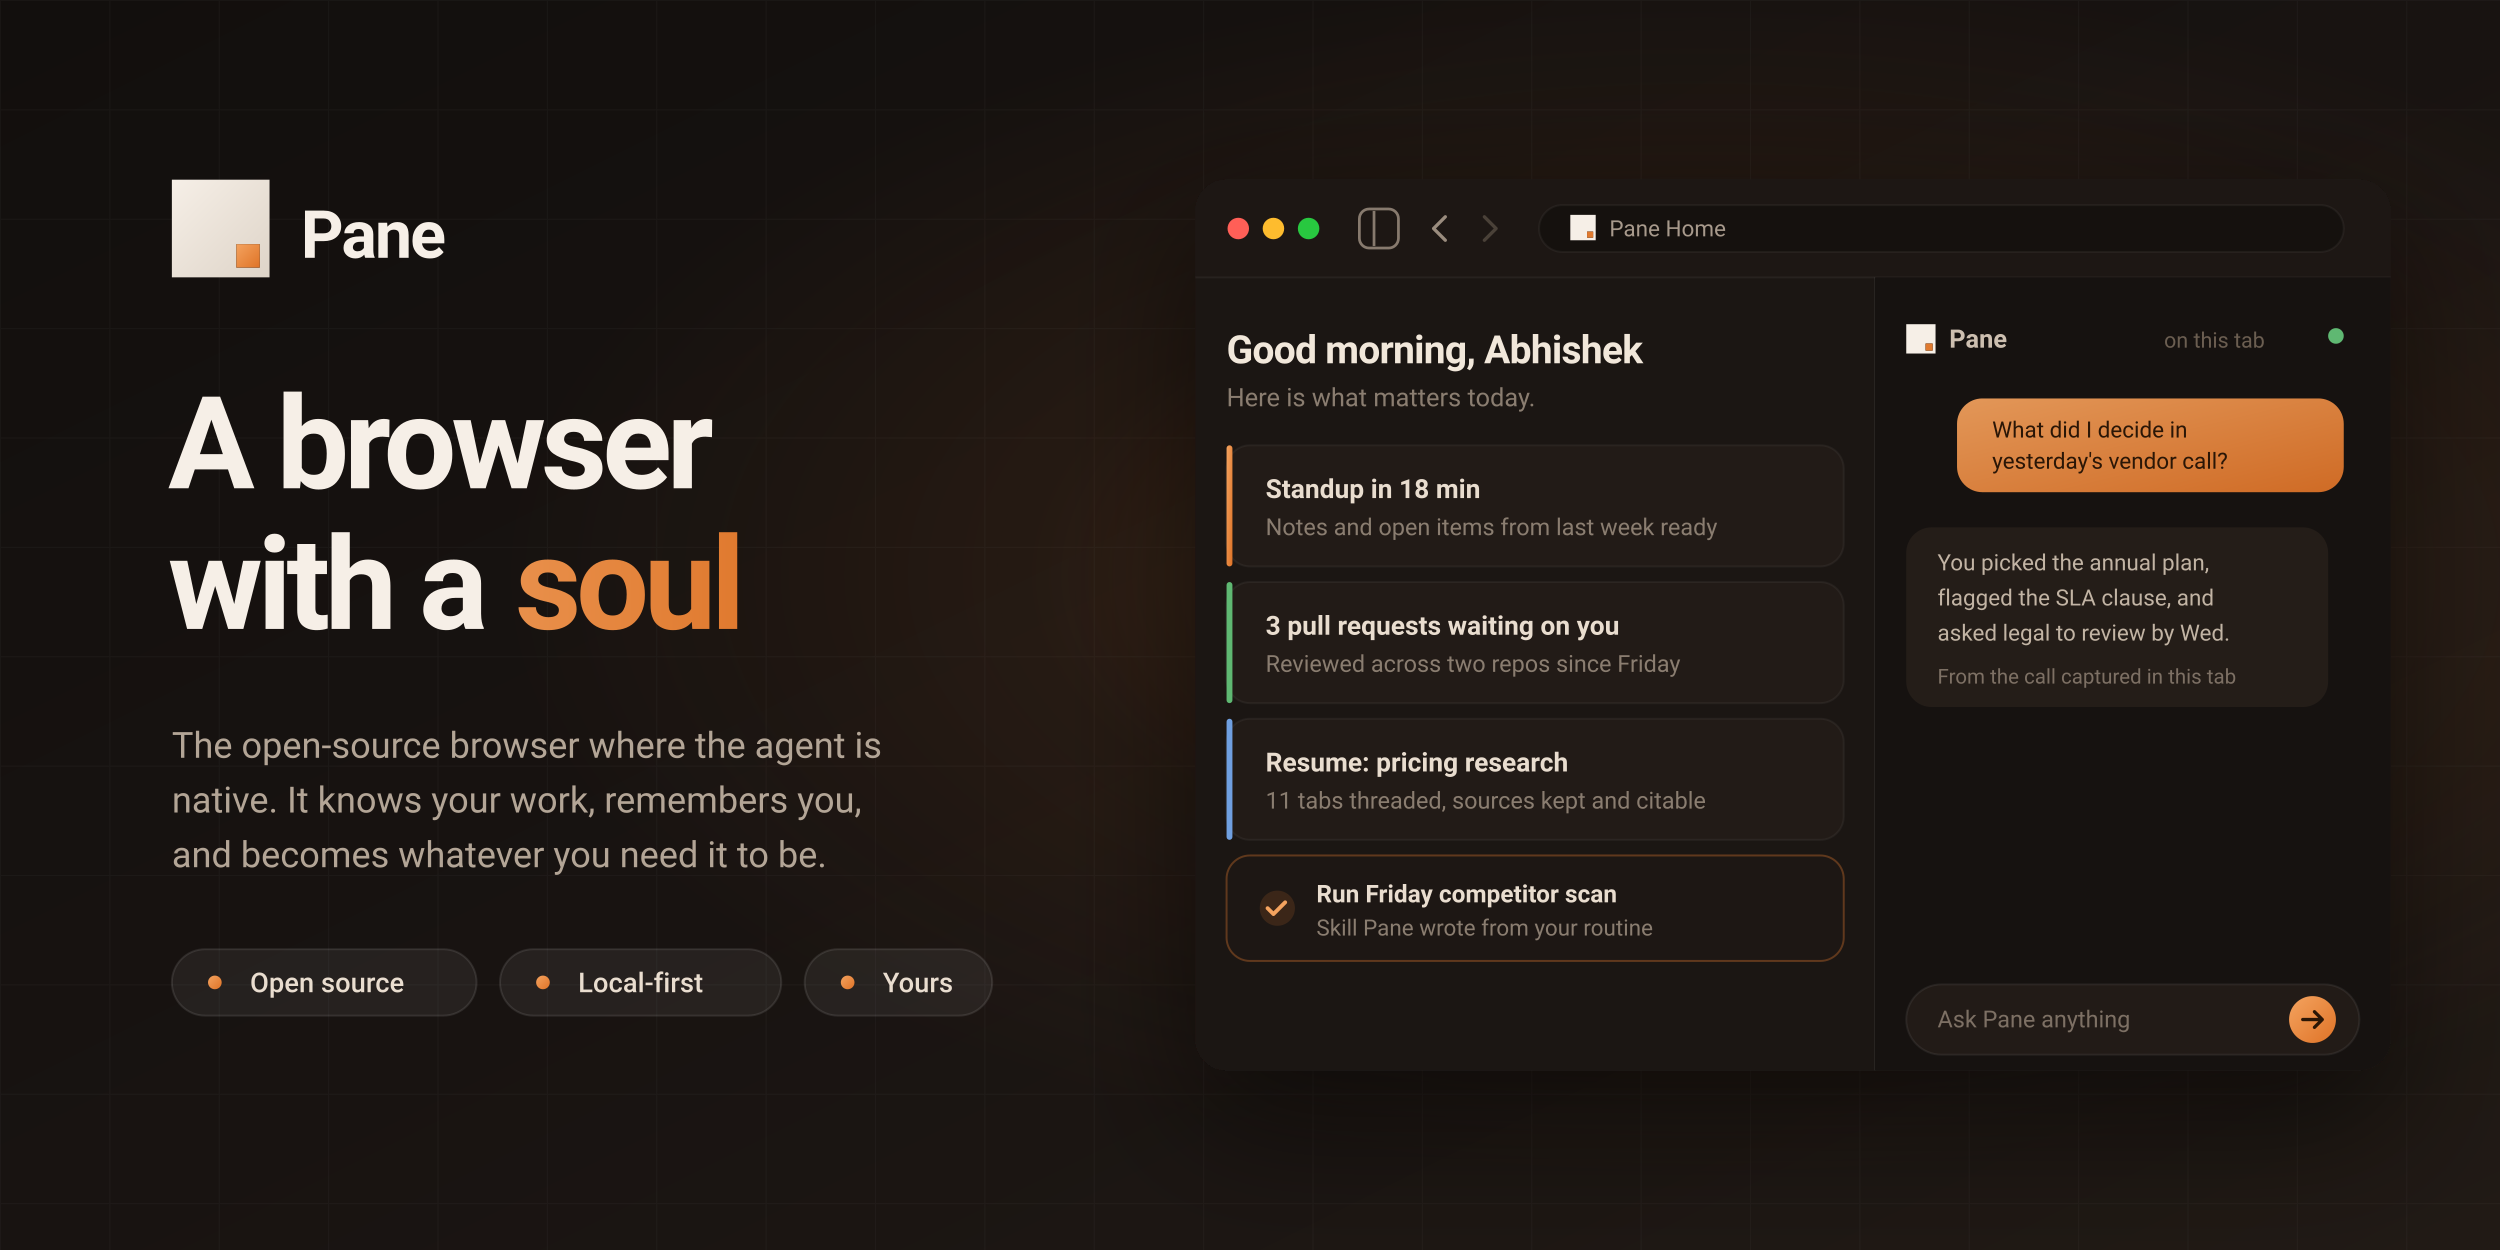
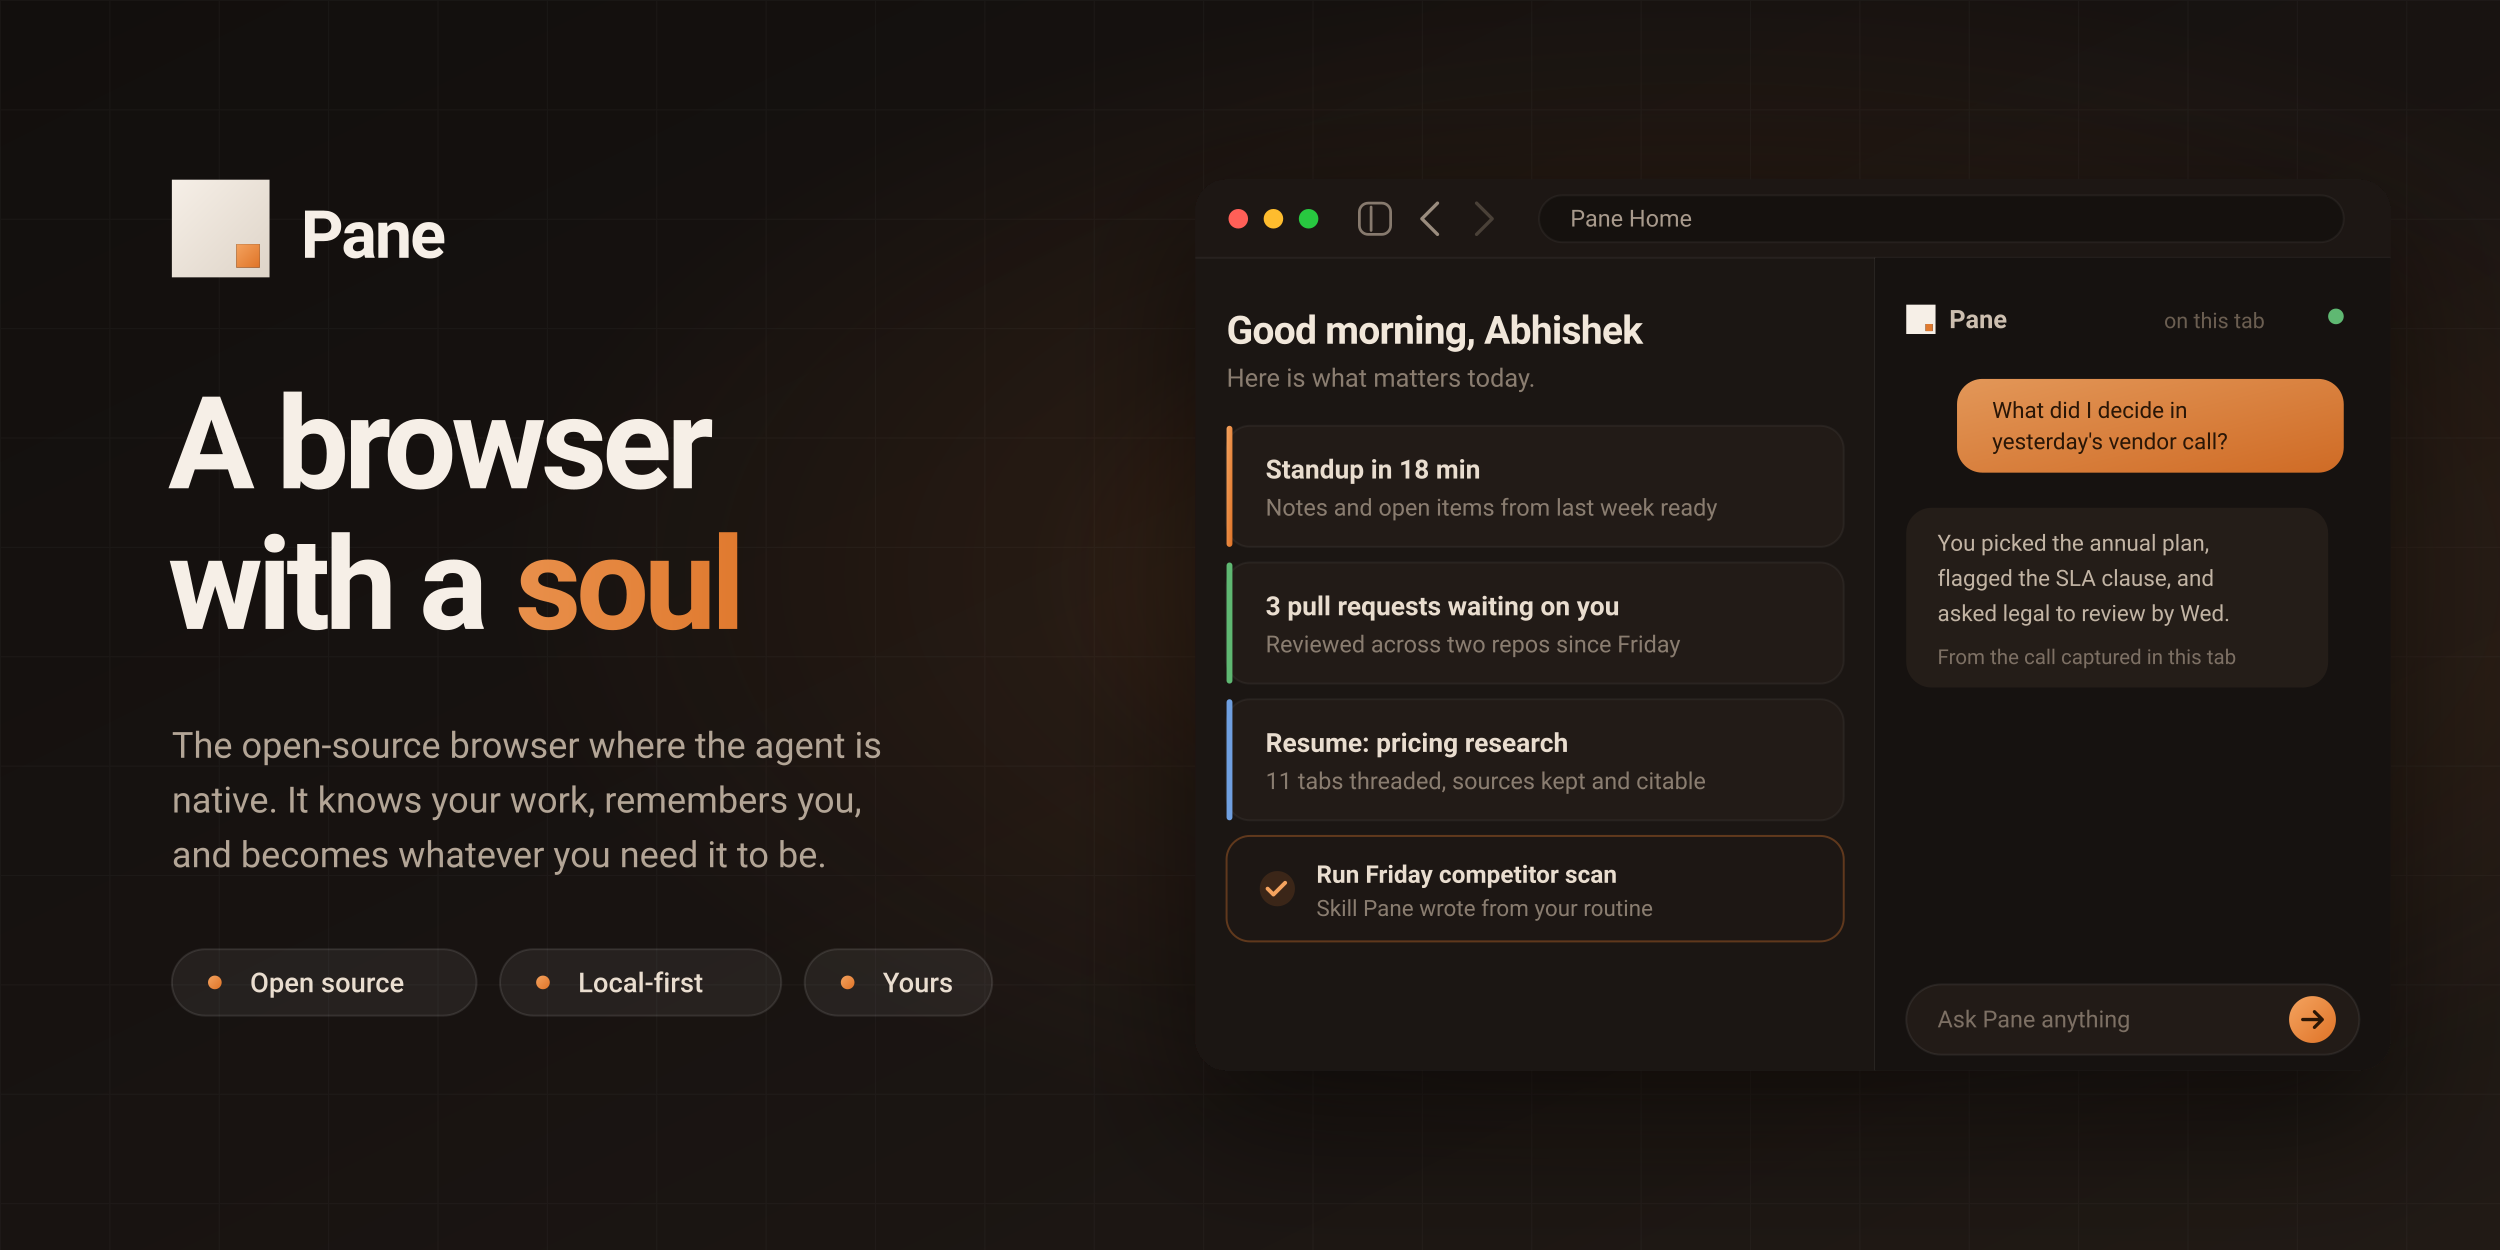
<svg xmlns="http://www.w3.org/2000/svg" viewBox="0 0 1280 640" role="img" aria-label="Pane - A browser with a soul">
  <defs>
    <linearGradient id="bg" x1="0%" y1="0%" x2="100%" y2="100%">
      <stop offset="0%" stop-color="#120f0d" />
      <stop offset="50%" stop-color="#181311" />
      <stop offset="100%" stop-color="#211a15" />
    </linearGradient>
    <radialGradient id="soulGlow" cx="68%" cy="46%" r="48%">
      <stop offset="0%" stop-color="#e07a2f" stop-opacity="0.30" />
      <stop offset="55%" stop-color="#e07a2f" stop-opacity="0.07" />
      <stop offset="100%" stop-color="#e07a2f" stop-opacity="0" />
    </radialGradient>
    <linearGradient id="markFill" x1="0%" y1="0%" x2="100%" y2="100%">
      <stop offset="0%" stop-color="#f6efe7" />
      <stop offset="100%" stop-color="#ded4c8" />
    </linearGradient>
    <linearGradient id="accent" x1="0%" y1="0%" x2="100%" y2="100%">
      <stop offset="0%" stop-color="#f4a35f" />
      <stop offset="100%" stop-color="#df7327" />
    </linearGradient>
    <linearGradient id="soulText" x1="0%" y1="0%" x2="100%" y2="0%">
      <stop offset="0%" stop-color="#f6b277" />
      <stop offset="100%" stop-color="#e07a2f" />
    </linearGradient>
    <filter id="winShadow" x="-30%" y="-30%" width="160%" height="160%">
      <feDropShadow dx="0" dy="26" stdDeviation="34" flood-color="#000" flood-opacity="0.55" />
    </filter>
    <pattern id="grid" width="56" height="56" patternUnits="userSpaceOnUse">
      <path d="M56 0H0V56" fill="none" stroke="#ffffff" stroke-opacity="0.03" stroke-width="1" />
    </pattern>
    <clipPath id="winClip">
      <rect x="612" y="92" width="612" height="456" rx="16" />
    </clipPath>
  </defs>
  <rect width="1280" height="640" fill="url(#bg)" />
  <rect width="1280" height="640" fill="url(#grid)" />
  <rect width="1280" height="640" fill="url(#soulGlow)" />
  <g font-family="ui-sans-serif, system-ui, -apple-system, BlinkMacSystemFont, 'Segoe UI', Roboto, sans-serif">
    <g transform="translate(88 92)">
      <g transform="scale(0.5)">
        <path fill="url(#markFill)" fill-rule="evenodd" clip-rule="evenodd" d="M0 0h100v100H0V0zm66 66h24v24H66V66z" />
        <rect x="66" y="66" width="24" height="24" fill="url(#accent)" />
      </g>
      <text x="66" y="40" fill="#f6efe7" font-size="34" font-weight="600" letter-spacing="-0.03em">Pane</text>
    </g>
    <text x="86" y="250" fill="#f6efe7" font-size="66" font-weight="600" letter-spacing="-0.04em">A browser</text>
    <text x="86" y="322" fill="#f6efe7" font-size="66" font-weight="600" letter-spacing="-0.04em">with a <tspan fill="url(#soulText)">soul</tspan>
    </text>
    <g fill="#b3a596" font-size="18.5" font-weight="400">
      <text x="88" y="388">The open-source browser where the agent is</text>
      <text x="88" y="416">native. It knows your work, remembers you,</text>
      <text x="88" y="444">and becomes whatever you need it to be.</text>
    </g>
    <g transform="translate(88 486)" font-size="14" font-weight="500" fill="#e9ddcf">
      <g>
        <rect x="0" y="0" width="156" height="34" rx="17" fill="#ffffff" fill-opacity="0.06" stroke="#ffffff" stroke-opacity="0.10" />
        <circle cx="22" cy="17" r="3.5" fill="url(#accent)" />
        <text x="40" y="22">Open source</text>
      </g>
      <g transform="translate(168 0)">
        <rect x="0" y="0" width="144" height="34" rx="17" fill="#ffffff" fill-opacity="0.06" stroke="#ffffff" stroke-opacity="0.10" />
        <circle cx="22" cy="17" r="3.5" fill="url(#accent)" />
        <text x="40" y="22">Local-first</text>
      </g>
      <g transform="translate(324 0)">
        <rect x="0" y="0" width="96" height="34" rx="17" fill="#ffffff" fill-opacity="0.06" stroke="#ffffff" stroke-opacity="0.10" />
        <circle cx="22" cy="17" r="3.5" fill="url(#accent)" />
        <text x="40" y="22">Yours</text>
      </g>
    </g>
  </g>
  <g filter="url(#winShadow)">
    <rect x="612" y="92" width="612" height="456" rx="16" fill="#1b1613" />
  </g>
  <g clip-path="url(#winClip)" font-family="ui-sans-serif, system-ui, -apple-system, BlinkMacSystemFont, 'Segoe UI', Roboto, sans-serif">
    <rect x="612" y="92" width="612" height="456" fill="#1b1613" />
-     <rect x="612" y="92" width="612" height="50" fill="#1d1714" />
-     <line x1="612" y1="142" x2="1224" y2="142" stroke="#ffffff" stroke-opacity="0.05" />
-     <circle cx="634" cy="117" r="5.5" fill="#ff5f57" />
-     <circle cx="652" cy="117" r="5.5" fill="#febc2e" />
-     <circle cx="670" cy="117" r="5.5" fill="#28c840" />
-     <g transform="translate(696 107)">
-       <rect x="0" y="0" width="20" height="20" rx="5" fill="none" stroke="#9a8c7e" stroke-opacity="0.85" stroke-width="1.4" />
-       <line x1="7.5" y1="1" x2="7.5" y2="19" stroke="#9a8c7e" stroke-opacity="0.85" stroke-width="1.4" />
+     <rect x="612" y="92" width="612" height="40" fill="#1d1714" />
+     <line x1="612" y1="132" x2="1224" y2="132" stroke="#ffffff" stroke-opacity="0.05" />
+     <circle cx="634" cy="112" r="5" fill="#ff5f57" />
+     <circle cx="652" cy="112" r="5" fill="#febc2e" />
+     <circle cx="670" cy="112" r="5" fill="#28c840" />
+     <g transform="translate(696 104)" stroke="#9a8c7e" stroke-opacity="0.85" stroke-width="1.4" stroke-linecap="round">
+       <rect x="0" y="0" width="16" height="16" rx="4.5" fill="none" />
+       <line x1="6" y1="2" x2="6" y2="14" />
    </g>
-     <path d="M740 111l-6 6 6 6" fill="none" stroke="#9a8c7e" stroke-width="1.7" stroke-linecap="round" stroke-linejoin="round" />
-     <path d="M760 111l6 6-6 6" fill="none" stroke="#4a4138" stroke-width="1.7" stroke-linecap="round" stroke-linejoin="round" />
-     <rect x="788" y="105" width="412" height="24" rx="12" fill="#15110e" stroke="#ffffff" stroke-opacity="0.05" />
-     <g transform="translate(804 110) scale(0.13)">
-       <path fill="#f6efe7" fill-rule="evenodd" clip-rule="evenodd" d="M0 0h100v100H0V0zm66 66h24v24H66V66z" />
-       <rect x="66" y="66" width="24" height="24" fill="#e07a2f" />
-     </g>
-     <text x="824" y="121" fill="#a89a8c" font-size="11.5">Pane Home</text>
-     <line x1="960" y1="142" x2="960" y2="548" stroke="#ffffff" stroke-opacity="0.06" stroke-width="1" />
+     <path d="M736 104 l-8 8 8 8" fill="none" stroke="#9a8c7e" stroke-width="1.7" stroke-linecap="round" stroke-linejoin="round" />
+     <path d="M756 104 l8 8 -8 8" fill="none" stroke="#4a4138" stroke-width="1.7" stroke-linecap="round" stroke-linejoin="round" />
+     <rect x="788" y="100" width="412" height="24" rx="12" fill="#15110e" stroke="#ffffff" stroke-opacity="0.05" />
+     <text x="804" y="116" fill="#a89a8c" font-size="12">Pane Home</text>
+     <line x1="960" y1="132" x2="960" y2="548" stroke="#ffffff" stroke-opacity="0.06" stroke-width="1" />
    <g>
-       <text x="628" y="186" fill="#f1e7da" font-size="20" font-weight="600" letter-spacing="-0.02em">Good morning, Abhishek</text>
-       <text x="628" y="208" fill="#8a7d70" font-size="13">Here is what matters today.</text>
-       <g transform="translate(628 228)">
+       <text x="628" y="176" fill="#f1e7da" font-size="20" font-weight="600" letter-spacing="-0.02em">Good morning, Abhishek</text>
+       <text x="628" y="198" fill="#8a7d70" font-size="13">Here is what matters today.</text>
+       <g transform="translate(628 218)">
        <rect width="316" height="62" rx="12" fill="#221b17" stroke="#ffffff" stroke-opacity="0.05" />
        <rect x="0" y="0" width="3" height="62" rx="1.5" fill="url(#accent)" />
        <text x="20" y="27" fill="#e9ddcf" font-size="13.5" font-weight="600">Standup in 18 min</text>
        <text x="20" y="46" fill="#8a7d70" font-size="12">Notes and open items from last week ready</text>
      </g>
-       <g transform="translate(628 298)">
+       <g transform="translate(628 288)">
        <rect width="316" height="62" rx="12" fill="#221b17" stroke="#ffffff" stroke-opacity="0.05" />
        <rect x="0" y="0" width="3" height="62" rx="1.5" fill="#5fb872" />
        <text x="20" y="27" fill="#e9ddcf" font-size="13.5" font-weight="600">3 pull requests waiting on you</text>
        <text x="20" y="46" fill="#8a7d70" font-size="12">Reviewed across two repos since Friday</text>
      </g>
-       <g transform="translate(628 368)">
+       <g transform="translate(628 358)">
        <rect width="316" height="62" rx="12" fill="#221b17" stroke="#ffffff" stroke-opacity="0.05" />
        <rect x="0" y="0" width="3" height="62" rx="1.5" fill="#6f9fe0" />
        <text x="20" y="27" fill="#e9ddcf" font-size="13.5" font-weight="600">Resume: pricing research</text>
        <text x="20" y="46" fill="#8a7d70" font-size="12">11 tabs threaded, sources kept and citable</text>
      </g>
-       <g transform="translate(628 438)">
+       <g transform="translate(628 428)">
        <rect width="316" height="54" rx="12" fill="#1d1714" stroke="#e07a2f" stroke-opacity="0.35" />
        <circle cx="26" cy="27" r="9" fill="#e07a2f" fill-opacity="0.16" />
        <path d="M21 27l3 3 6-6" fill="none" stroke="#f4a35f" stroke-width="2" stroke-linecap="round" stroke-linejoin="round" />
        <text x="46" y="24" fill="#e9ddcf" font-size="12.5" font-weight="600">Run Friday competitor scan</text>
        <text x="46" y="41" fill="#8a7d70" font-size="11.5">Skill Pane wrote from your routine</text>
      </g>
    </g>
    <g>
-       <rect x="960" y="142" width="264" height="406" fill="#161210" />
-       <g transform="translate(976 166) scale(0.15)">
+       <rect x="960" y="132" width="264" height="416" fill="#161210" />
+       <g transform="translate(976 156) scale(0.15)">
        <path fill="#f6efe7" fill-rule="evenodd" clip-rule="evenodd" d="M0 0h100v100H0V0zm66 66h24v24H66V66z" />
        <rect x="66" y="66" width="24" height="24" fill="#e07a2f" />
      </g>
-       <text x="998" y="178" fill="#cdbfb0" font-size="13" font-weight="600">Pane</text>
-       <circle cx="1196" cy="172" r="4" fill="#5fb872" />
-       <text x="1108" y="178" fill="#6b5e51" font-size="11">on this tab</text>
-       <g transform="translate(1002 204)">
+       <text x="998" y="168" fill="#cdbfb0" font-size="13" font-weight="600">Pane</text>
+       <circle cx="1196" cy="162" r="4" fill="#5fb872" />
+       <text x="1108" y="168" fill="#6b5e51" font-size="11">on this tab</text>
+       <g transform="translate(1002 194)">
        <rect x="0" y="0" width="198" height="48" rx="13" fill="url(#accent)" fill-opacity="0.92" />
        <text x="18" y="20" fill="#2a1606" font-size="11.5">What did I decide in</text>
        <text x="18" y="36" fill="#2a1606" font-size="11.5">yesterday's vendor call?</text>
      </g>
-       <g transform="translate(976 270)">
+       <g transform="translate(976 260)">
        <rect x="0" y="0" width="216" height="92" rx="13" fill="#241d18" />
        <text x="16" y="22" fill="#c2b4a4" font-size="11.5">You picked the annual plan,</text>
        <text x="16" y="40" fill="#c2b4a4" font-size="11.5">flagged the SLA clause, and</text>
        <text x="16" y="58" fill="#c2b4a4" font-size="11.5">asked legal to review by Wed.</text>
        <text x="16" y="80" fill="#7d7064" font-size="10.5">From the call captured in this tab</text>
      </g>
      <rect x="976" y="504" width="232" height="36" rx="18" fill="#221b17" stroke="#ffffff" stroke-opacity="0.07" />
      <text x="992" y="526" fill="#7d7064" font-size="12">Ask Pane anything</text>
      <circle cx="1184" cy="522" r="12" fill="url(#accent)" />
      <path d="M1179 522h10M1185 518l4 4-4 4" fill="none" stroke="#2a1606" stroke-width="1.7" stroke-linecap="round" stroke-linejoin="round" />
    </g>
  </g>
</svg>
